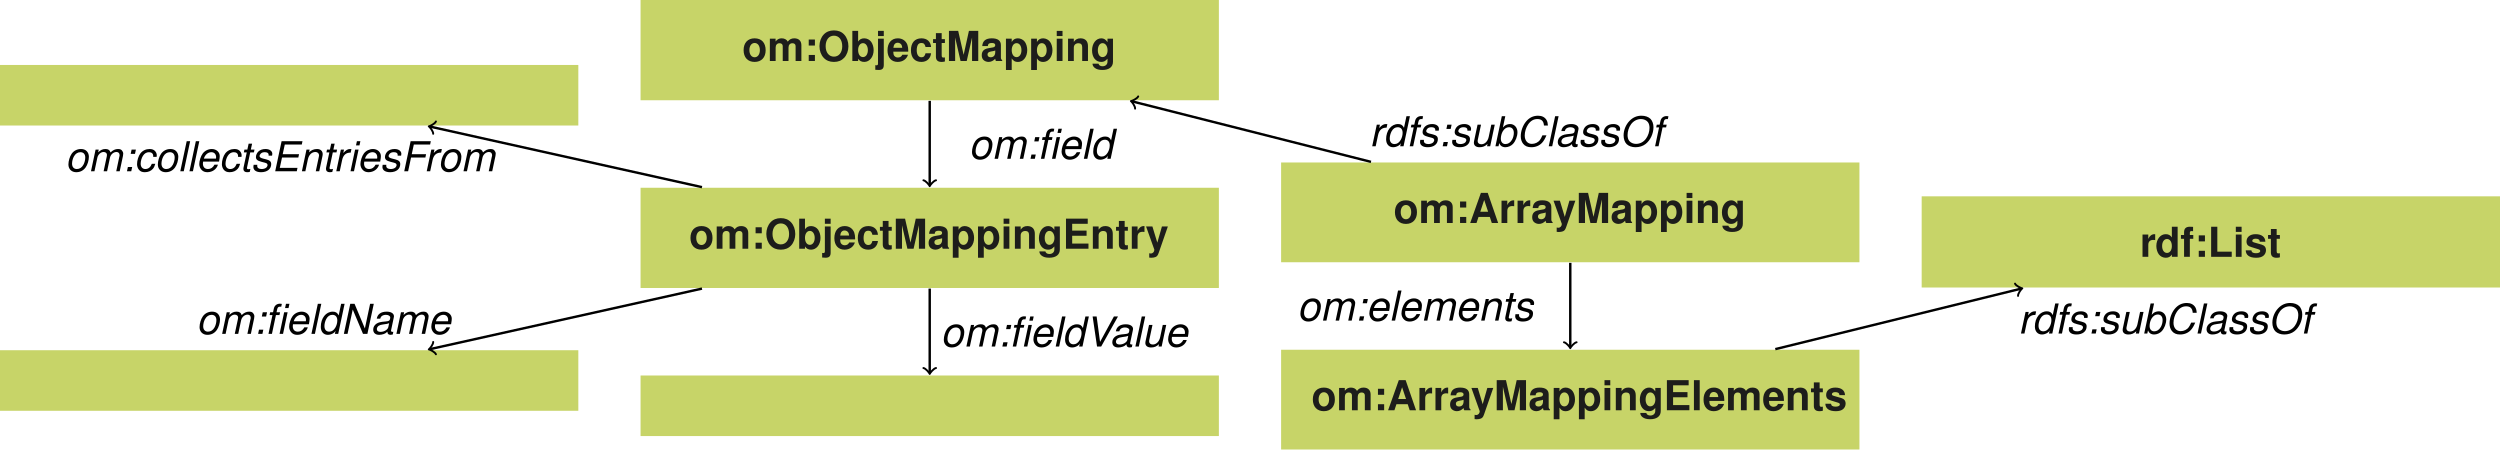
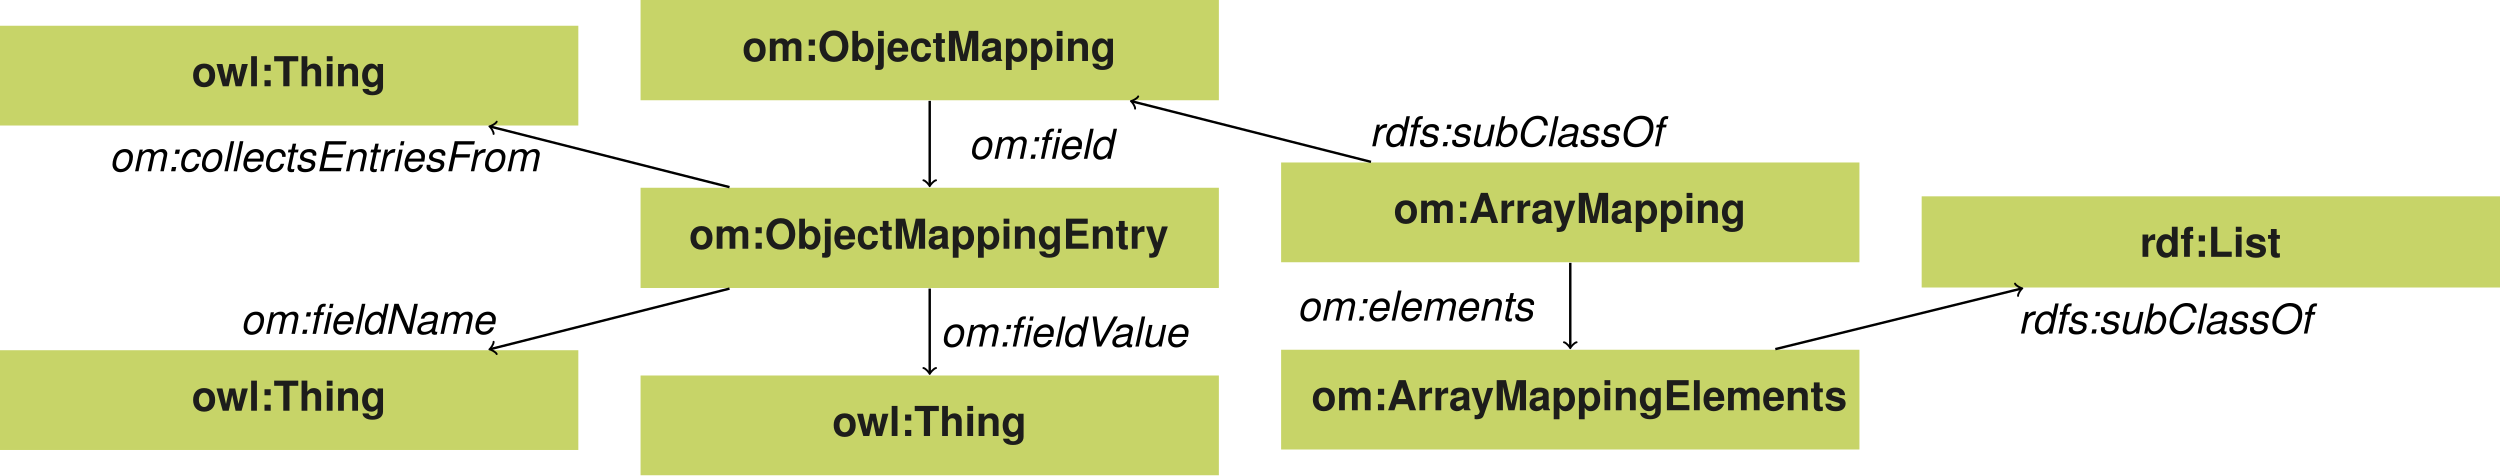
- <svg xmlns="http://www.w3.org/2000/svg" xmlns:xlink="http://www.w3.org/1999/xlink" height="147.902pt" version="1.1" viewBox="-0.367 -15.309 822.582 147.902" width="822.582pt">
+ <svg xmlns="http://www.w3.org/2000/svg" xmlns:xlink="http://www.w3.org/1999/xlink" height="156.375pt" version="1.1" viewBox="-0.367 -15.309 822.582 156.375" width="822.582pt">
  <defs>
-     <path d="M3.571 -1.982H1.534V0H3.571V-1.982ZM3.571 -7.061H1.534V-5.078H3.571V-7.061Z" id="g3-58" />
-     <path d="M6.803 -1.996L7.454 0H9.545L6.124 -9.898H3.87L0.353 0H2.43L3.096 -1.996H6.803ZM6.246 -3.693H3.666L4.956 -7.563L6.246 -3.693Z" id="g3-65" />
-     <path d="M3.109 -4.263H7.848V-5.961H3.109V-8.201H8.228V-9.898H1.073V0H8.473V-1.697H3.109V-4.263Z" id="g3-69" />
-     <path d="M3.123 -9.898H1.086V0H7.862V-1.697H3.123V-9.898Z" id="g3-76" />
-     <path d="M2.933 -7.712L4.712 0H6.748L8.5 -7.712V0H10.537V-9.898H7.468L5.73 -2.023L3.938 -9.898H0.896V0H2.933V-7.712Z" id="g3-77" />
-     <path d="M5.295 -10.061C3.91 -10.061 2.77 -9.6 1.928 -8.69C1.046 -7.739 0.543 -6.354 0.543 -4.874S1.046 -1.996 1.928 -1.059C2.783 -0.136 3.897 0.312 5.309 0.312S7.834 -0.136 8.69 -1.059C9.545 -1.969 10.075 -3.408 10.075 -4.807C10.075 -6.354 9.572 -7.739 8.69 -8.69C7.821 -9.627 6.721 -10.061 5.295 -10.061ZM5.309 -8.323C6.979 -8.323 8.038 -6.965 8.038 -4.82C8.038 -2.797 6.938 -1.426 5.309 -1.426C3.666 -1.426 2.58 -2.797 2.58 -4.874S3.666 -8.323 5.309 -8.323Z" id="g3-79" />
-     <path d="M7.115 -0.231C6.775 -0.543 6.68 -0.747 6.68 -1.127V-5.2C6.68 -6.694 5.662 -7.454 3.68 -7.454S0.665 -6.612 0.543 -4.915H2.376C2.471 -5.676 2.783 -5.92 3.72 -5.92C4.454 -5.92 4.82 -5.676 4.82 -5.187C4.82 -4.942 4.698 -4.725 4.494 -4.616C4.236 -4.481 4.236 -4.481 3.299 -4.331L2.539 -4.196C1.086 -3.951 0.38 -3.204 0.38 -1.887C0.38 -1.263 0.557 -0.747 0.896 -0.38C1.317 0.054 1.955 0.312 2.607 0.312C3.422 0.312 4.168 -0.041 4.834 -0.733C4.834 -0.353 4.874 -0.217 5.051 0H7.115V-0.231ZM4.82 -2.946C4.82 -1.847 4.277 -1.222 3.313 -1.222C2.675 -1.222 2.281 -1.561 2.281 -2.105C2.281 -2.675 2.58 -2.946 3.367 -3.109L4.019 -3.232C4.521 -3.327 4.603 -3.354 4.82 -3.462V-2.946Z" id="g3-97" />
-     <path d="M0.801 -9.898V0H2.702V-0.747C3.164 -0.027 3.802 0.312 4.725 0.312C6.477 0.312 7.807 -1.358 7.807 -3.571C7.807 -4.562 7.509 -5.567 7.02 -6.273C6.517 -6.993 5.621 -7.454 4.725 -7.454C3.815 -7.454 3.164 -7.115 2.702 -6.382V-9.898H0.801ZM4.304 -5.866C5.241 -5.866 5.906 -4.915 5.906 -3.557C5.906 -2.227 5.241 -1.276 4.304 -1.276C3.34 -1.276 2.702 -2.2 2.702 -3.598C2.702 -4.929 3.354 -5.866 4.304 -5.866Z" id="g3-98" />
-     <path d="M7.088 -4.589C6.952 -6.382 5.757 -7.454 3.924 -7.454C1.738 -7.454 0.462 -6.015 0.462 -3.517C0.462 -1.1 1.724 0.312 3.897 0.312C5.676 0.312 6.911 -0.788 7.088 -2.539H5.268C5.024 -1.589 4.644 -1.222 3.91 -1.222C2.946 -1.222 2.363 -2.091 2.363 -3.517C2.363 -4.209 2.498 -4.861 2.729 -5.295C2.946 -5.703 3.367 -5.92 3.91 -5.92C4.684 -5.92 5.051 -5.553 5.268 -4.589H7.088Z" id="g3-99" />
-     <path d="M5.499 0H7.4V-9.898H5.499V-6.382C5.024 -7.115 4.386 -7.454 3.476 -7.454C1.724 -7.454 0.394 -5.771 0.394 -3.557C0.394 -2.566 0.692 -1.561 1.181 -0.855C1.684 -0.149 2.58 0.312 3.476 0.312C4.386 0.312 5.024 -0.027 5.499 -0.747V0ZM3.897 -5.866C4.861 -5.866 5.499 -4.929 5.499 -3.53C5.499 -2.2 4.847 -1.276 3.897 -1.276S2.295 -2.213 2.295 -3.557C2.295 -4.915 2.946 -5.866 3.897 -5.866Z" id="g3-100" />
-     <path d="M7.115 -3.069C7.128 -3.232 7.128 -3.299 7.128 -3.394C7.128 -4.128 7.02 -4.807 6.843 -5.323C6.354 -6.653 5.173 -7.454 3.693 -7.454C1.589 -7.454 0.299 -5.934 0.299 -3.476C0.299 -1.127 1.575 0.312 3.652 0.312C5.295 0.312 6.626 -0.625 7.047 -2.064H5.173C4.942 -1.48 4.413 -1.141 3.72 -1.141C3.177 -1.141 2.743 -1.371 2.471 -1.779C2.295 -2.05 2.227 -2.376 2.2 -3.069H7.115ZM2.227 -4.331C2.349 -5.445 2.824 -6.001 3.666 -6.001C4.141 -6.001 4.576 -5.771 4.847 -5.39C5.024 -5.119 5.105 -4.834 5.146 -4.331H2.227Z" id="g3-101" />
-     <path d="M4.25 -7.183H3.123V-7.902C3.123 -8.283 3.286 -8.473 3.639 -8.473C3.802 -8.473 4.019 -8.459 4.182 -8.432V-9.858C3.829 -9.885 3.354 -9.898 3.096 -9.898C1.833 -9.898 1.222 -9.301 1.222 -8.065V-7.183H0.19V-5.92H1.222V0H3.123V-5.92H4.25V-7.183Z" id="g3-102" />
-     <path d="M5.54 -7.332V-6.205C4.97 -7.074 4.345 -7.454 3.503 -7.454C1.765 -7.454 0.462 -5.757 0.462 -3.49C0.462 -1.208 1.657 0.312 3.462 0.312C4.318 0.312 4.834 0.054 5.54 -0.747V0.244C5.54 1.127 4.874 1.738 3.924 1.738C3.204 1.738 2.729 1.439 2.58 0.883H0.611C0.625 1.453 0.842 1.847 1.331 2.254C1.914 2.729 2.729 2.96 3.856 2.96C6.069 2.96 7.346 1.969 7.346 0.244V-7.332H5.54ZM3.91 -5.866C4.861 -5.866 5.567 -4.874 5.567 -3.517C5.567 -2.186 4.874 -1.276 3.883 -1.276C2.987 -1.276 2.363 -2.186 2.363 -3.517C2.363 -4.902 2.987 -5.866 3.91 -5.866Z" id="g3-103" />
-     <path d="M2.811 -7.332H0.91V0H2.811V-7.332ZM2.811 -9.898H0.91V-8.201H2.811V-9.898Z" id="g3-105" />
-     <path d="M2.851 -7.332H0.95V0.855C0.95 1.276 0.801 1.426 0.394 1.426C0.272 1.426 0.19 1.412 0.054 1.371V2.892C0.434 2.933 0.91 2.96 1.181 2.96C2.363 2.96 2.851 2.471 2.851 1.276V-7.332ZM2.851 -9.898H0.95V-8.201H2.851V-9.898Z" id="g3-106" />
-     <path d="M2.811 -9.898H0.91V0H2.811V-9.898Z" id="g3-108" />
-     <path d="M0.815 -7.332V0H2.716V-4.399C2.716 -5.295 3.204 -5.839 4.019 -5.839C4.657 -5.839 5.051 -5.472 5.051 -4.888V0H6.952V-4.399C6.952 -5.295 7.441 -5.839 8.255 -5.839C8.894 -5.839 9.287 -5.472 9.287 -4.888V0H11.188V-5.187C11.188 -6.612 10.319 -7.454 8.853 -7.454C7.93 -7.454 7.278 -7.128 6.707 -6.368C6.354 -7.061 5.621 -7.454 4.712 -7.454C3.87 -7.454 3.327 -7.169 2.702 -6.422V-7.332H0.815Z" id="g3-109" />
-     <path d="M0.855 -7.332V0H2.756V-4.399C2.756 -5.268 3.367 -5.839 4.291 -5.839C5.105 -5.839 5.513 -5.39 5.513 -4.521V0H7.414V-4.915C7.414 -6.531 6.517 -7.454 4.956 -7.454C3.965 -7.454 3.299 -7.088 2.756 -6.273V-7.332H0.855Z" id="g3-110" />
-     <path d="M4.087 -7.454C1.847 -7.454 0.475 -5.974 0.475 -3.571C0.475 -1.154 1.847 0.312 4.101 0.312C6.327 0.312 7.726 -1.168 7.726 -3.517C7.726 -6.001 6.382 -7.454 4.087 -7.454ZM4.101 -5.92C5.146 -5.92 5.825 -4.983 5.825 -3.544C5.825 -2.172 5.119 -1.222 4.101 -1.222C3.069 -1.222 2.376 -2.172 2.376 -3.571S3.069 -5.92 4.101 -5.92Z" id="g3-111" />
-     <path d="M2.688 -7.332H0.788V2.96H2.688V-0.869C3.15 -0.054 3.802 0.326 4.725 0.326C6.49 0.326 7.794 -1.331 7.794 -3.557C7.794 -4.589 7.495 -5.621 7.006 -6.3C6.517 -6.993 5.608 -7.454 4.725 -7.454C3.802 -7.454 3.15 -7.061 2.688 -6.246V-7.332ZM4.291 -5.866C5.255 -5.866 5.893 -4.929 5.893 -3.53C5.893 -2.2 5.228 -1.263 4.291 -1.263C3.34 -1.263 2.688 -2.186 2.688 -3.557S3.34 -5.866 4.291 -5.866Z" id="g3-112" />
-     <path d="M0.855 -7.332V0H2.756V-3.897C2.756 -5.01 3.313 -5.567 4.426 -5.567C4.63 -5.567 4.766 -5.553 5.024 -5.513V-7.441C4.915 -7.454 4.847 -7.454 4.793 -7.454C3.924 -7.454 3.164 -6.884 2.756 -5.893V-7.332H0.855Z" id="g3-114" />
-     <path d="M6.857 -4.97C6.83 -6.517 5.635 -7.454 3.666 -7.454C1.806 -7.454 0.652 -6.517 0.652 -5.01C0.652 -4.521 0.801 -4.101 1.059 -3.815C1.317 -3.557 1.548 -3.435 2.254 -3.204L4.521 -2.498C4.997 -2.349 5.16 -2.2 5.16 -1.901C5.16 -1.453 4.63 -1.181 3.748 -1.181C3.259 -1.181 2.865 -1.276 2.621 -1.439C2.417 -1.589 2.335 -1.738 2.254 -2.132H0.394C0.448 -0.53 1.629 0.312 3.856 0.312C4.874 0.312 5.648 0.095 6.192 -0.339S7.061 -1.453 7.061 -2.172C7.061 -3.123 6.585 -3.734 5.621 -4.019L3.218 -4.712C2.688 -4.874 2.553 -4.983 2.553 -5.282C2.553 -5.689 2.987 -5.961 3.652 -5.961C4.562 -5.961 5.01 -5.635 5.024 -4.97H6.857Z" id="g3-115" />
-     <path d="M4.087 -7.183H3.028V-9.152H1.127V-7.183H0.19V-5.92H1.127V-1.412C1.127 -0.258 1.738 0.312 2.987 0.312C3.408 0.312 3.748 0.272 4.087 0.163V-1.168C3.897 -1.141 3.788 -1.127 3.652 -1.127C3.15 -1.127 3.028 -1.276 3.028 -1.928V-5.92H4.087V-7.183Z" id="g3-116" />
-     <path d="M5.35 -7.332L3.829 -1.996L2.213 -7.332H0.122L2.851 0.299V0.312V0.353C2.851 1.046 2.335 1.575 1.67 1.575C1.521 1.575 1.412 1.561 1.168 1.494V2.919C1.453 2.96 1.616 2.974 1.847 2.974C2.322 2.974 2.892 2.879 3.218 2.743C3.748 2.525 3.978 2.213 4.291 1.344L7.305 -7.332H5.35Z" id="g3-121" />
    <path d="M4.942 -7.115H3.775L3.978 -8.052C4.128 -8.731 4.372 -8.961 4.956 -8.961C5.037 -8.961 5.119 -8.961 5.323 -8.934L5.526 -9.871C5.282 -9.925 5.132 -9.939 4.915 -9.939C3.87 -9.939 3.109 -9.328 2.892 -8.323L2.634 -7.115H1.684L1.494 -6.205H2.444L1.127 0H2.268L3.585 -6.205H4.752L4.942 -7.115ZM7.427 -7.115H6.287L4.779 0H5.92L7.427 -7.115ZM8.025 -9.898H6.884L6.585 -8.5H7.726L8.025 -9.898Z" id="g1-2" />
    <path d="M3.204 -1.399H1.792L1.494 0H2.906L3.204 -1.399ZM4.426 -7.115H3.014L2.716 -5.716H4.128L4.426 -7.115Z" id="g1-58" />
    <path d="M10.455 -6.83C10.414 -7.631 10.278 -8.147 10.021 -8.608C9.464 -9.559 8.5 -10.061 7.223 -10.061C5.635 -10.061 4.318 -9.423 3.259 -8.147C2.186 -6.857 1.521 -4.983 1.521 -3.286C1.521 -2.335 1.792 -1.48 2.295 -0.842C2.919 -0.054 3.775 0.312 4.983 0.312C6.422 0.312 7.672 -0.217 8.554 -1.181C9.084 -1.765 9.518 -2.512 9.98 -3.612H8.649C8.31 -2.838 8.092 -2.43 7.848 -2.105C7.278 -1.29 6.246 -0.788 5.173 -0.788C3.761 -0.788 2.824 -1.887 2.824 -3.53C2.824 -4.766 3.232 -6.124 3.924 -7.156C4.752 -8.378 5.743 -8.961 6.993 -8.961C8.364 -8.961 9.043 -8.296 9.152 -6.83H10.455Z" id="g1-67" />
    <path d="M3.462 -4.508H8.826L9.07 -5.621H3.693L4.372 -8.785H9.966L10.197 -9.898H3.327L1.222 0H8.323L8.554 -1.113H2.729L3.462 -4.508Z" id="g1-69" />
    <path d="M3.462 -4.508H8.174L8.405 -5.621H3.693L4.372 -8.785H9.735L9.966 -9.898H3.327L1.222 0H2.498L3.462 -4.508Z" id="g1-70" />
    <path d="M10.876 -9.898H9.667L7.943 -1.779L4.549 -9.898H3.136L1.032 0H2.24L3.951 -8.025L7.332 0H8.771L10.876 -9.898Z" id="g1-78" />
    <path d="M7.291 -10.061C5.757 -10.061 4.44 -9.491 3.34 -8.337C2.132 -7.088 1.412 -5.295 1.412 -3.571C1.412 -2.403 1.779 -1.358 2.403 -0.733C3.055 -0.081 4.155 0.312 5.309 0.312C6.585 0.312 7.739 -0.054 8.622 -0.733C10.211 -1.955 11.242 -4.155 11.242 -6.3C11.242 -7.373 10.862 -8.405 10.265 -9.016C9.6 -9.681 8.527 -10.061 7.291 -10.061ZM7.128 -8.961C8.052 -8.961 8.921 -8.581 9.382 -7.984C9.749 -7.509 9.939 -6.857 9.939 -6.056C9.939 -4.82 9.505 -3.49 8.785 -2.512C7.997 -1.412 6.803 -0.788 5.485 -0.788C4.603 -0.788 3.748 -1.168 3.272 -1.765C2.906 -2.227 2.716 -2.892 2.716 -3.68C2.716 -4.929 3.136 -6.246 3.856 -7.237C4.644 -8.323 5.852 -8.961 7.128 -8.961Z" id="g1-79" />
    <path d="M5.323 0L10.862 -9.898H9.518L4.956 -1.521L3.829 -9.898H2.512L3.965 0H5.323Z" id="g1-86" />
    <path d="M7.495 -0.692C7.373 -0.665 7.319 -0.665 7.264 -0.665C6.911 -0.665 6.748 -0.788 6.748 -1.059C6.748 -1.113 6.748 -1.154 6.762 -1.195L7.631 -5.282C7.712 -5.648 7.712 -5.648 7.712 -5.784C7.712 -6.707 6.775 -7.319 5.35 -7.319C3.462 -7.319 2.308 -6.517 2.05 -5.01H3.191C3.313 -5.39 3.408 -5.581 3.598 -5.771C3.897 -6.069 4.467 -6.273 5.051 -6.273C5.866 -6.273 6.49 -5.906 6.49 -5.404C6.49 -5.35 6.477 -5.255 6.463 -5.146L6.422 -4.902C6.3 -4.345 6.042 -4.196 5.051 -4.101C3.232 -3.938 2.661 -3.802 1.996 -3.381C1.29 -2.933 0.883 -2.213 0.883 -1.426C0.883 -0.339 1.616 0.312 2.838 0.312C3.313 0.312 3.883 0.217 4.372 0.041C4.807 -0.109 5.01 -0.244 5.567 -0.733V-0.638V-0.584C5.567 -0.027 5.947 0.312 6.599 0.312C6.748 0.312 6.789 0.312 7.128 0.231C7.156 0.217 7.237 0.204 7.319 0.19L7.495 -0.692ZM5.852 -2.227C5.676 -1.385 4.481 -0.665 3.286 -0.665C2.512 -0.665 2.077 -0.991 2.077 -1.561C2.077 -2.01 2.335 -2.458 2.743 -2.702C3.069 -2.906 3.476 -3.014 4.141 -3.109C5.418 -3.286 5.526 -3.299 6.124 -3.503L5.852 -2.227Z" id="g1-97" />
    <path d="M2.838 -9.898L0.733 0H1.752L1.982 -1.059C2.159 -0.638 2.281 -0.448 2.485 -0.244C2.838 0.109 3.394 0.312 3.992 0.312C4.902 0.312 5.866 -0.109 6.477 -0.747C7.386 -1.711 7.984 -3.259 7.984 -4.657C7.984 -6.178 6.952 -7.319 5.581 -7.319C5.037 -7.319 4.426 -7.156 4.019 -6.911C3.788 -6.762 3.612 -6.612 3.191 -6.164L3.978 -9.898H2.838ZM5.2 -6.273C6.192 -6.273 6.789 -5.567 6.789 -4.399C6.789 -3.625 6.558 -2.756 6.164 -2.105C5.608 -1.181 4.902 -0.733 4.019 -0.733C3.096 -0.733 2.512 -1.412 2.512 -2.485C2.512 -3.327 2.756 -4.25 3.136 -4.902C3.666 -5.798 4.386 -6.273 5.2 -6.273Z" id="g1-98" />
    <path d="M7.481 -4.725L7.495 -4.929C7.509 -5.132 7.522 -5.282 7.522 -5.323C7.522 -5.771 7.278 -6.314 6.925 -6.68C6.504 -7.115 5.947 -7.319 5.173 -7.319C3.951 -7.319 2.851 -6.803 2.132 -5.866C1.494 -5.037 1.032 -3.557 1.032 -2.308C1.032 -1.67 1.249 -1.005 1.629 -0.53C2.091 0.054 2.702 0.312 3.571 0.312C4.684 0.312 5.621 -0.081 6.246 -0.815C6.599 -1.222 6.816 -1.684 7.033 -2.444H5.893C5.485 -1.331 4.739 -0.733 3.761 -0.733C2.824 -0.733 2.227 -1.399 2.227 -2.458C2.227 -3.327 2.512 -4.359 2.96 -5.065C3.462 -5.866 4.141 -6.273 4.97 -6.273C5.825 -6.273 6.354 -5.798 6.354 -5.024C6.354 -4.942 6.354 -4.847 6.341 -4.725H7.481Z" id="g1-99" />
    <path d="M8.826 -9.898H7.685L6.87 -6.083C6.436 -6.965 5.893 -7.319 4.929 -7.319C2.675 -7.319 0.991 -5.173 0.991 -2.308C0.991 -0.72 1.901 0.312 3.313 0.312C3.897 0.312 4.521 0.122 5.065 -0.204C5.472 -0.448 5.648 -0.652 5.839 -1.032L5.621 0H6.721L8.826 -9.898ZM4.82 -6.273C5.825 -6.273 6.422 -5.594 6.422 -4.44C6.422 -3.639 6.205 -2.811 5.798 -2.105C5.268 -1.195 4.603 -0.733 3.775 -0.733C2.77 -0.733 2.186 -1.412 2.186 -2.58C2.186 -3.34 2.417 -4.209 2.783 -4.902C3.299 -5.839 3.951 -6.273 4.82 -6.273Z" id="g1-100" />
    <path d="M7.644 -3.177L7.685 -3.408C7.807 -4.06 7.875 -4.63 7.875 -4.997C7.875 -6.3 6.748 -7.319 5.282 -7.319C4.101 -7.319 2.96 -6.762 2.281 -5.852C1.643 -4.997 1.141 -3.449 1.141 -2.349C1.141 -1.616 1.453 -0.869 1.982 -0.367C2.458 0.095 3.055 0.312 3.829 0.312C5.458 0.312 6.857 -0.692 7.278 -2.159H6.137C5.648 -1.222 4.929 -0.733 4.019 -0.733C2.946 -0.733 2.335 -1.399 2.335 -2.553C2.335 -2.838 2.349 -2.974 2.403 -3.177H7.644ZM2.648 -4.155C3.001 -5.404 4.005 -6.273 5.105 -6.273C6.069 -6.273 6.68 -5.621 6.68 -4.603C6.68 -4.467 6.667 -4.372 6.64 -4.155H2.648Z" id="g1-101" />
    <path d="M5.024 -7.115H3.856L4.06 -8.052C4.209 -8.731 4.454 -8.961 5.037 -8.961C5.132 -8.961 5.214 -8.961 5.404 -8.934L5.608 -9.871C5.363 -9.925 5.214 -9.939 4.997 -9.939C3.951 -9.939 3.191 -9.328 2.974 -8.323L2.716 -7.115H1.765L1.575 -6.205H2.525L1.208 0H2.349L3.666 -6.205H4.834L5.024 -7.115Z" id="g1-102" />
    <path d="M3.544 -7.115H2.403L0.896 0H2.037L3.544 -7.115ZM4.141 -9.898H3.001L2.702 -8.5H3.843L4.141 -9.898Z" id="g1-105" />
    <path d="M4.168 -9.898H3.028L0.923 0H2.064L4.168 -9.898Z" id="g1-108" />
    <path d="M2.471 -7.115L0.964 0H2.105L3.055 -4.467C3.272 -5.499 4.196 -6.341 5.105 -6.341C5.771 -6.341 6.219 -5.961 6.219 -5.404C6.219 -5.255 6.205 -5.078 6.164 -4.902L5.119 0H6.259L7.21 -4.467C7.427 -5.526 8.364 -6.341 9.342 -6.341C9.98 -6.341 10.373 -5.947 10.373 -5.295C10.373 -5.092 10.373 -5.092 10.251 -4.63L9.274 0H10.414L11.487 -5.065C11.528 -5.214 11.568 -5.662 11.568 -5.811C11.568 -6.164 11.405 -6.545 11.134 -6.857C10.835 -7.183 10.469 -7.319 9.844 -7.319C8.961 -7.319 8.187 -6.965 7.386 -6.192C7.169 -6.952 6.64 -7.319 5.743 -7.319C4.82 -7.319 4.196 -7.047 3.327 -6.232L3.503 -7.115H2.471Z" id="g1-109" />
    <path d="M2.458 -7.115L0.95 0H2.091L2.919 -3.924C3.245 -5.418 4.196 -6.341 5.418 -6.341C6.096 -6.341 6.599 -5.866 6.599 -5.241C6.599 -5.16 6.572 -4.956 6.517 -4.739L5.513 0H6.653L7.739 -5.105C7.78 -5.282 7.794 -5.445 7.794 -5.621C7.794 -6.653 7.074 -7.319 5.947 -7.319C4.915 -7.319 4.019 -6.952 3.313 -6.232L3.49 -7.115H2.458Z" id="g1-110" />
    <path d="M5.214 -7.319C3.951 -7.319 2.838 -6.748 2.145 -5.743C1.534 -4.874 1.086 -3.381 1.086 -2.227C1.086 -0.72 2.132 0.312 3.652 0.312C4.956 0.312 5.988 -0.217 6.748 -1.263C7.373 -2.118 7.821 -3.598 7.821 -4.779C7.821 -5.499 7.549 -6.192 7.074 -6.653C6.612 -7.101 6.001 -7.319 5.214 -7.319ZM5.037 -6.273C6.042 -6.273 6.626 -5.621 6.626 -4.521C6.626 -3.72 6.395 -2.838 6.029 -2.159C5.513 -1.222 4.779 -0.733 3.843 -0.733C2.879 -0.733 2.281 -1.412 2.281 -2.498C2.281 -3.272 2.512 -4.168 2.879 -4.847C3.381 -5.771 4.141 -6.273 5.037 -6.273Z" id="g1-111" />
    <path d="M2.444 -7.115L0.937 0H2.077L2.865 -3.693C3.218 -5.35 4.182 -6.178 5.676 -6.124L5.92 -7.278C5.743 -7.305 5.635 -7.319 5.485 -7.319C4.698 -7.319 4.087 -6.965 3.245 -6.001L3.476 -7.115H2.444Z" id="g1-114" />
    <path d="M6.979 -5.132C7.047 -5.418 7.061 -5.54 7.061 -5.716C7.061 -6.667 6.151 -7.319 4.834 -7.319C3.87 -7.319 3.041 -7.033 2.485 -6.504C1.996 -6.029 1.67 -5.323 1.67 -4.684C1.67 -3.856 2.145 -3.462 3.544 -3.096L4.549 -2.838C4.997 -2.716 5.2 -2.634 5.323 -2.485C5.418 -2.363 5.499 -2.159 5.499 -2.037C5.499 -1.792 5.282 -1.371 5.065 -1.195C4.725 -0.91 4.141 -0.733 3.557 -0.733C2.621 -0.733 2.091 -1.1 2.091 -1.779C2.091 -1.86 2.105 -1.982 2.118 -2.118H0.91C0.842 -1.806 0.828 -1.643 0.828 -1.426C0.828 -0.339 1.779 0.312 3.354 0.312C5.377 0.312 6.694 -0.733 6.694 -2.349C6.694 -3.177 6.246 -3.612 5.051 -3.91L4.019 -4.168C3.259 -4.359 2.865 -4.63 2.865 -4.983C2.865 -5.255 3.028 -5.594 3.272 -5.825C3.598 -6.137 4.005 -6.273 4.603 -6.273C5.404 -6.273 5.852 -5.961 5.852 -5.431C5.852 -5.336 5.852 -5.241 5.839 -5.132H6.979Z" id="g1-115" />
    <path d="M4.97 -7.115H3.761L4.182 -9.07H3.041L2.621 -7.115H1.657L1.466 -6.205H2.43L1.358 -1.181C1.331 -1.046 1.317 -0.896 1.317 -0.76C1.317 -0.095 1.779 0.312 2.525 0.312C2.797 0.312 3.218 0.272 3.408 0.217L3.625 -0.774C3.204 -0.679 3.136 -0.665 2.974 -0.665C2.675 -0.665 2.485 -0.815 2.485 -1.032C2.485 -1.073 2.498 -1.141 2.512 -1.222L3.571 -6.205H4.779L4.97 -7.115Z" id="g1-116" />
    <path d="M6.558 0L8.065 -7.115H6.925L6.069 -3.082C5.757 -1.616 4.793 -0.665 3.639 -0.665C2.906 -0.665 2.43 -1.073 2.43 -1.711C2.43 -1.819 2.444 -1.942 2.471 -2.077L3.544 -7.115H2.403L1.236 -1.629C1.208 -1.494 1.195 -1.344 1.195 -1.168C1.195 -0.244 1.901 0.312 3.069 0.312C4.128 0.312 4.902 -0.014 5.689 -0.774L5.526 0H6.558Z" id="g1-117" />
+     <path d="M3.571 -1.982H1.534V0H3.571V-1.982ZM3.571 -7.061H1.534V-5.078H3.571V-7.061Z" id="g3-58" />
+     <path d="M6.803 -1.996L7.454 0H9.545L6.124 -9.898H3.87L0.353 0H2.43L3.096 -1.996H6.803ZM6.246 -3.693H3.666L4.956 -7.563L6.246 -3.693Z" id="g3-65" />
+     <path d="M3.109 -4.263H7.848V-5.961H3.109V-8.201H8.228V-9.898H1.073V0H8.473V-1.697H3.109V-4.263Z" id="g3-69" />
+     <path d="M3.123 -9.898H1.086V0H7.862V-1.697H3.123V-9.898Z" id="g3-76" />
+     <path d="M2.933 -7.712L4.712 0H6.748L8.5 -7.712V0H10.537V-9.898H7.468L5.73 -2.023L3.938 -9.898H0.896V0H2.933V-7.712Z" id="g3-77" />
+     <path d="M5.295 -10.061C3.91 -10.061 2.77 -9.6 1.928 -8.69C1.046 -7.739 0.543 -6.354 0.543 -4.874S1.046 -1.996 1.928 -1.059C2.783 -0.136 3.897 0.312 5.309 0.312S7.834 -0.136 8.69 -1.059C9.545 -1.969 10.075 -3.408 10.075 -4.807C10.075 -6.354 9.572 -7.739 8.69 -8.69C7.821 -9.627 6.721 -10.061 5.295 -10.061ZM5.309 -8.323C6.979 -8.323 8.038 -6.965 8.038 -4.82C8.038 -2.797 6.938 -1.426 5.309 -1.426C3.666 -1.426 2.58 -2.797 2.58 -4.874S3.666 -8.323 5.309 -8.323Z" id="g3-79" />
+     <path d="M5.228 -8.201H8.12V-9.898H0.19V-8.201H3.191V0H5.228V-8.201Z" id="g3-84" />
+     <path d="M7.115 -0.231C6.775 -0.543 6.68 -0.747 6.68 -1.127V-5.2C6.68 -6.694 5.662 -7.454 3.68 -7.454S0.665 -6.612 0.543 -4.915H2.376C2.471 -5.676 2.783 -5.92 3.72 -5.92C4.454 -5.92 4.82 -5.676 4.82 -5.187C4.82 -4.942 4.698 -4.725 4.494 -4.616C4.236 -4.481 4.236 -4.481 3.299 -4.331L2.539 -4.196C1.086 -3.951 0.38 -3.204 0.38 -1.887C0.38 -1.263 0.557 -0.747 0.896 -0.38C1.317 0.054 1.955 0.312 2.607 0.312C3.422 0.312 4.168 -0.041 4.834 -0.733C4.834 -0.353 4.874 -0.217 5.051 0H7.115V-0.231ZM4.82 -2.946C4.82 -1.847 4.277 -1.222 3.313 -1.222C2.675 -1.222 2.281 -1.561 2.281 -2.105C2.281 -2.675 2.58 -2.946 3.367 -3.109L4.019 -3.232C4.521 -3.327 4.603 -3.354 4.82 -3.462V-2.946Z" id="g3-97" />
+     <path d="M0.801 -9.898V0H2.702V-0.747C3.164 -0.027 3.802 0.312 4.725 0.312C6.477 0.312 7.807 -1.358 7.807 -3.571C7.807 -4.562 7.509 -5.567 7.02 -6.273C6.517 -6.993 5.621 -7.454 4.725 -7.454C3.815 -7.454 3.164 -7.115 2.702 -6.382V-9.898H0.801ZM4.304 -5.866C5.241 -5.866 5.906 -4.915 5.906 -3.557C5.906 -2.227 5.241 -1.276 4.304 -1.276C3.34 -1.276 2.702 -2.2 2.702 -3.598C2.702 -4.929 3.354 -5.866 4.304 -5.866Z" id="g3-98" />
+     <path d="M7.088 -4.589C6.952 -6.382 5.757 -7.454 3.924 -7.454C1.738 -7.454 0.462 -6.015 0.462 -3.517C0.462 -1.1 1.724 0.312 3.897 0.312C5.676 0.312 6.911 -0.788 7.088 -2.539H5.268C5.024 -1.589 4.644 -1.222 3.91 -1.222C2.946 -1.222 2.363 -2.091 2.363 -3.517C2.363 -4.209 2.498 -4.861 2.729 -5.295C2.946 -5.703 3.367 -5.92 3.91 -5.92C4.684 -5.92 5.051 -5.553 5.268 -4.589H7.088Z" id="g3-99" />
+     <path d="M5.499 0H7.4V-9.898H5.499V-6.382C5.024 -7.115 4.386 -7.454 3.476 -7.454C1.724 -7.454 0.394 -5.771 0.394 -3.557C0.394 -2.566 0.692 -1.561 1.181 -0.855C1.684 -0.149 2.58 0.312 3.476 0.312C4.386 0.312 5.024 -0.027 5.499 -0.747V0ZM3.897 -5.866C4.861 -5.866 5.499 -4.929 5.499 -3.53C5.499 -2.2 4.847 -1.276 3.897 -1.276S2.295 -2.213 2.295 -3.557C2.295 -4.915 2.946 -5.866 3.897 -5.866Z" id="g3-100" />
+     <path d="M7.115 -3.069C7.128 -3.232 7.128 -3.299 7.128 -3.394C7.128 -4.128 7.02 -4.807 6.843 -5.323C6.354 -6.653 5.173 -7.454 3.693 -7.454C1.589 -7.454 0.299 -5.934 0.299 -3.476C0.299 -1.127 1.575 0.312 3.652 0.312C5.295 0.312 6.626 -0.625 7.047 -2.064H5.173C4.942 -1.48 4.413 -1.141 3.72 -1.141C3.177 -1.141 2.743 -1.371 2.471 -1.779C2.295 -2.05 2.227 -2.376 2.2 -3.069H7.115ZM2.227 -4.331C2.349 -5.445 2.824 -6.001 3.666 -6.001C4.141 -6.001 4.576 -5.771 4.847 -5.39C5.024 -5.119 5.105 -4.834 5.146 -4.331H2.227Z" id="g3-101" />
+     <path d="M4.25 -7.183H3.123V-7.902C3.123 -8.283 3.286 -8.473 3.639 -8.473C3.802 -8.473 4.019 -8.459 4.182 -8.432V-9.858C3.829 -9.885 3.354 -9.898 3.096 -9.898C1.833 -9.898 1.222 -9.301 1.222 -8.065V-7.183H0.19V-5.92H1.222V0H3.123V-5.92H4.25V-7.183Z" id="g3-102" />
+     <path d="M5.54 -7.332V-6.205C4.97 -7.074 4.345 -7.454 3.503 -7.454C1.765 -7.454 0.462 -5.757 0.462 -3.49C0.462 -1.208 1.657 0.312 3.462 0.312C4.318 0.312 4.834 0.054 5.54 -0.747V0.244C5.54 1.127 4.874 1.738 3.924 1.738C3.204 1.738 2.729 1.439 2.58 0.883H0.611C0.625 1.453 0.842 1.847 1.331 2.254C1.914 2.729 2.729 2.96 3.856 2.96C6.069 2.96 7.346 1.969 7.346 0.244V-7.332H5.54ZM3.91 -5.866C4.861 -5.866 5.567 -4.874 5.567 -3.517C5.567 -2.186 4.874 -1.276 3.883 -1.276C2.987 -1.276 2.363 -2.186 2.363 -3.517C2.363 -4.902 2.987 -5.866 3.91 -5.866Z" id="g3-103" />
+     <path d="M0.91 -9.898V0H2.811V-4.399C2.811 -5.241 3.422 -5.839 4.277 -5.839C4.684 -5.839 5.01 -5.689 5.228 -5.39C5.39 -5.146 5.445 -4.956 5.445 -4.481V0H7.346V-4.915C7.346 -5.825 7.101 -6.477 6.599 -6.898C6.178 -7.251 5.567 -7.454 4.956 -7.454C4.019 -7.454 3.34 -7.074 2.811 -6.273V-9.898H0.91Z" id="g3-104" />
+     <path d="M2.811 -7.332H0.91V0H2.811V-7.332ZM2.811 -9.898H0.91V-8.201H2.811V-9.898Z" id="g3-105" />
+     <path d="M2.851 -7.332H0.95V0.855C0.95 1.276 0.801 1.426 0.394 1.426C0.272 1.426 0.19 1.412 0.054 1.371V2.892C0.434 2.933 0.91 2.96 1.181 2.96C2.363 2.96 2.851 2.471 2.851 1.276V-7.332ZM2.851 -9.898H0.95V-8.201H2.851V-9.898Z" id="g3-106" />
+     <path d="M2.811 -9.898H0.91V0H2.811V-9.898Z" id="g3-108" />
+     <path d="M0.815 -7.332V0H2.716V-4.399C2.716 -5.295 3.204 -5.839 4.019 -5.839C4.657 -5.839 5.051 -5.472 5.051 -4.888V0H6.952V-4.399C6.952 -5.295 7.441 -5.839 8.255 -5.839C8.894 -5.839 9.287 -5.472 9.287 -4.888V0H11.188V-5.187C11.188 -6.612 10.319 -7.454 8.853 -7.454C7.93 -7.454 7.278 -7.128 6.707 -6.368C6.354 -7.061 5.621 -7.454 4.712 -7.454C3.87 -7.454 3.327 -7.169 2.702 -6.422V-7.332H0.815Z" id="g3-109" />
+     <path d="M0.855 -7.332V0H2.756V-4.399C2.756 -5.268 3.367 -5.839 4.291 -5.839C5.105 -5.839 5.513 -5.39 5.513 -4.521V0H7.414V-4.915C7.414 -6.531 6.517 -7.454 4.956 -7.454C3.965 -7.454 3.299 -7.088 2.756 -6.273V-7.332H0.855Z" id="g3-110" />
+     <path d="M4.087 -7.454C1.847 -7.454 0.475 -5.974 0.475 -3.571C0.475 -1.154 1.847 0.312 4.101 0.312C6.327 0.312 7.726 -1.168 7.726 -3.517C7.726 -6.001 6.382 -7.454 4.087 -7.454ZM4.101 -5.92C5.146 -5.92 5.825 -4.983 5.825 -3.544C5.825 -2.172 5.119 -1.222 4.101 -1.222C3.069 -1.222 2.376 -2.172 2.376 -3.571S3.069 -5.92 4.101 -5.92Z" id="g3-111" />
+     <path d="M2.688 -7.332H0.788V2.96H2.688V-0.869C3.15 -0.054 3.802 0.326 4.725 0.326C6.49 0.326 7.794 -1.331 7.794 -3.557C7.794 -4.589 7.495 -5.621 7.006 -6.3C6.517 -6.993 5.608 -7.454 4.725 -7.454C3.802 -7.454 3.15 -7.061 2.688 -6.246V-7.332ZM4.291 -5.866C5.255 -5.866 5.893 -4.929 5.893 -3.53C5.893 -2.2 5.228 -1.263 4.291 -1.263C3.34 -1.263 2.688 -2.186 2.688 -3.557S3.34 -5.866 4.291 -5.866Z" id="g3-112" />
+     <path d="M0.855 -7.332V0H2.756V-3.897C2.756 -5.01 3.313 -5.567 4.426 -5.567C4.63 -5.567 4.766 -5.553 5.024 -5.513V-7.441C4.915 -7.454 4.847 -7.454 4.793 -7.454C3.924 -7.454 3.164 -6.884 2.756 -5.893V-7.332H0.855Z" id="g3-114" />
+     <path d="M6.857 -4.97C6.83 -6.517 5.635 -7.454 3.666 -7.454C1.806 -7.454 0.652 -6.517 0.652 -5.01C0.652 -4.521 0.801 -4.101 1.059 -3.815C1.317 -3.557 1.548 -3.435 2.254 -3.204L4.521 -2.498C4.997 -2.349 5.16 -2.2 5.16 -1.901C5.16 -1.453 4.63 -1.181 3.748 -1.181C3.259 -1.181 2.865 -1.276 2.621 -1.439C2.417 -1.589 2.335 -1.738 2.254 -2.132H0.394C0.448 -0.53 1.629 0.312 3.856 0.312C4.874 0.312 5.648 0.095 6.192 -0.339S7.061 -1.453 7.061 -2.172C7.061 -3.123 6.585 -3.734 5.621 -4.019L3.218 -4.712C2.688 -4.874 2.553 -4.983 2.553 -5.282C2.553 -5.689 2.987 -5.961 3.652 -5.961C4.562 -5.961 5.01 -5.635 5.024 -4.97H6.857Z" id="g3-115" />
+     <path d="M4.087 -7.183H3.028V-9.152H1.127V-7.183H0.19V-5.92H1.127V-1.412C1.127 -0.258 1.738 0.312 2.987 0.312C3.408 0.312 3.748 0.272 4.087 0.163V-1.168C3.897 -1.141 3.788 -1.127 3.652 -1.127C3.15 -1.127 3.028 -1.276 3.028 -1.928V-5.92H4.087V-7.183Z" id="g3-116" />
+     <path d="M8.323 0L10.401 -7.332H8.432L7.319 -2.2L6.219 -7.332H4.318L3.204 -2.2L2.037 -7.332H0.068L2.132 0H4.087L5.255 -5.173L6.354 0H8.323Z" id="g3-119" />
+     <path d="M5.35 -7.332L3.829 -1.996L2.213 -7.332H0.122L2.851 0.299V0.312V0.353C2.851 1.046 2.335 1.575 1.67 1.575C1.521 1.575 1.412 1.561 1.168 1.494V2.919C1.453 2.96 1.616 2.974 1.847 2.974C2.322 2.974 2.892 2.879 3.218 2.743C3.748 2.525 3.978 2.213 4.291 1.344L7.305 -7.332H5.35Z" id="g3-121" />
  </defs>
  <g id="page1">
    <path d="M210.399 17.676H400.684V-15.309H210.399Z" fill="#c7d468" />
    <g fill="#1d1d1b" transform="matrix(1 0 0 1 -85.181 3.57083)">
      <use x="329.011" xlink:href="#g3-111" y="1.184" />
      <use x="337.307" xlink:href="#g3-109" y="1.184" />
      <use x="349.378" xlink:href="#g3-58" y="1.184" />
      <use x="353.899" xlink:href="#g3-79" y="1.184" />
      <use x="364.463" xlink:href="#g3-98" y="1.184" />
      <use x="372.759" xlink:href="#g3-106" y="1.184" />
      <use x="376.533" xlink:href="#g3-101" y="1.184" />
      <use x="384.082" xlink:href="#g3-99" y="1.184" />
      <use x="391.632" xlink:href="#g3-116" y="1.184" />
      <use x="396.153" xlink:href="#g3-77" y="1.184" />
      <use x="407.463" xlink:href="#g3-97" y="1.184" />
      <use x="415.013" xlink:href="#g3-112" y="1.184" />
      <use x="423.309" xlink:href="#g3-112" y="1.184" />
      <use x="431.605" xlink:href="#g3-105" y="1.184" />
      <use x="435.379" xlink:href="#g3-110" y="1.184" />
      <use x="443.675" xlink:href="#g3-103" y="1.184" />
    </g>
    <path d="M421.16 70.977H611.449V38.152H421.16Z" fill="#c7d468" />
    <g fill="#1d1d1b" transform="matrix(1 0 0 1 125.583 56.872)">
      <use x="332.554" xlink:href="#g3-111" y="1.184" />
      <use x="340.85" xlink:href="#g3-109" y="1.184" />
      <use x="352.921" xlink:href="#g3-58" y="1.184" />
      <use x="357.442" xlink:href="#g3-65" y="1.184" />
      <use x="367.246" xlink:href="#g3-114" y="1.184" />
      <use x="372.527" xlink:href="#g3-114" y="1.184" />
      <use x="377.809" xlink:href="#g3-97" y="1.184" />
      <use x="385.086" xlink:href="#g3-121" y="1.184" />
      <use x="392.635" xlink:href="#g3-77" y="1.184" />
      <use x="403.945" xlink:href="#g3-97" y="1.184" />
      <use x="411.495" xlink:href="#g3-112" y="1.184" />
      <use x="419.791" xlink:href="#g3-112" y="1.184" />
      <use x="428.087" xlink:href="#g3-105" y="1.184" />
      <use x="431.861" xlink:href="#g3-110" y="1.184" />
      <use x="440.157" xlink:href="#g3-103" y="1.184" />
    </g>
    <path d="M210.399 79.449H400.684V46.469H210.399Z" fill="#c7d468" />
    <g fill="#1d1d1b" transform="matrix(1 0 0 1 -85.181 65.3451)">
      <use x="311.525" xlink:href="#g3-111" y="1.184" />
      <use x="319.821" xlink:href="#g3-109" y="1.184" />
      <use x="331.892" xlink:href="#g3-58" y="1.184" />
      <use x="336.413" xlink:href="#g3-79" y="1.184" />
      <use x="346.977" xlink:href="#g3-98" y="1.184" />
      <use x="355.273" xlink:href="#g3-106" y="1.184" />
      <use x="359.048" xlink:href="#g3-101" y="1.184" />
      <use x="366.597" xlink:href="#g3-99" y="1.184" />
      <use x="374.146" xlink:href="#g3-116" y="1.184" />
      <use x="378.667" xlink:href="#g3-77" y="1.184" />
      <use x="389.978" xlink:href="#g3-97" y="1.184" />
      <use x="397.527" xlink:href="#g3-112" y="1.184" />
      <use x="405.823" xlink:href="#g3-112" y="1.184" />
      <use x="414.119" xlink:href="#g3-105" y="1.184" />
      <use x="417.894" xlink:href="#g3-110" y="1.184" />
      <use x="426.19" xlink:href="#g3-103" y="1.184" />
      <use x="434.486" xlink:href="#g3-69" y="1.184" />
      <use x="443.542" xlink:href="#g3-110" y="1.184" />
      <use x="451.838" xlink:href="#g3-116" y="1.184" />
      <use x="456.36" xlink:href="#g3-114" y="1.184" />
      <use x="461.778" xlink:href="#g3-121" y="1.184" />
    </g>
    <path d="M421.16 132.594H611.449V99.769H421.16Z" fill="#c7d468" />
    <g fill="#1d1d1b" transform="matrix(1 0 0 1 125.583 118.489)">
      <use x="305.541" xlink:href="#g3-111" y="1.184" />
      <use x="313.837" xlink:href="#g3-109" y="1.184" />
      <use x="325.908" xlink:href="#g3-58" y="1.184" />
      <use x="330.43" xlink:href="#g3-65" y="1.184" />
      <use x="340.233" xlink:href="#g3-114" y="1.184" />
      <use x="345.514" xlink:href="#g3-114" y="1.184" />
      <use x="350.796" xlink:href="#g3-97" y="1.184" />
      <use x="358.073" xlink:href="#g3-121" y="1.184" />
      <use x="365.622" xlink:href="#g3-77" y="1.184" />
      <use x="376.932" xlink:href="#g3-97" y="1.184" />
      <use x="384.482" xlink:href="#g3-112" y="1.184" />
      <use x="392.778" xlink:href="#g3-112" y="1.184" />
      <use x="401.074" xlink:href="#g3-105" y="1.184" />
      <use x="404.848" xlink:href="#g3-110" y="1.184" />
      <use x="413.145" xlink:href="#g3-103" y="1.184" />
      <use x="421.441" xlink:href="#g3-69" y="1.184" />
      <use x="430.497" xlink:href="#g3-108" y="1.184" />
      <use x="434.272" xlink:href="#g3-101" y="1.184" />
      <use x="441.821" xlink:href="#g3-109" y="1.184" />
      <use x="453.891" xlink:href="#g3-101" y="1.184" />
      <use x="461.441" xlink:href="#g3-110" y="1.184" />
      <use x="469.737" xlink:href="#g3-116" y="1.184" />
      <use x="474.258" xlink:href="#g3-115" y="1.184" />
    </g>
    <path d="M631.926 79.293H822.215V49.289H631.926Z" fill="#c7d468" />
    <g fill="#1d1d1b" transform="matrix(1 0 0 1 336.347 68.0096)">
      <use x="367.389" xlink:href="#g3-114" y="1.184" />
      <use x="372.399" xlink:href="#g3-100" y="1.184" />
      <use x="380.695" xlink:href="#g3-102" y="1.184" />
      <use x="385.216" xlink:href="#g3-58" y="1.184" />
      <use x="389.737" xlink:href="#g3-76" y="1.184" />
      <use x="398.034" xlink:href="#g3-105" y="1.184" />
      <use x="401.808" xlink:href="#g3-115" y="1.184" />
      <use x="409.357" xlink:href="#g3-116" y="1.184" />
    </g>
-     <path d="M-0.367 119.852H189.922V99.926H-0.367Z" fill="#c7d468" />
-     <path d="M210.399 128.168H400.684V108.242H210.399Z" fill="#c7d468" />
-     <path d="M-0.367 25.992H189.922V6.066H-0.367Z" fill="#c7d468" />
+     <path d="M-0.367 132.75H189.922V99.926H-0.367Z" fill="#c7d468" />
+     <g fill="#1d1d1b" transform="matrix(1 0 0 1 -295.946 118.646)">
+       <use x="358.646" xlink:href="#g3-111" y="1.184" />
+       <use x="366.738" xlink:href="#g3-119" y="1.184" />
+       <use x="377.302" xlink:href="#g3-108" y="1.184" />
+       <use x="381.076" xlink:href="#g3-58" y="1.184" />
+       <use x="385.598" xlink:href="#g3-84" y="1.184" />
+       <use x="393.894" xlink:href="#g3-104" y="1.184" />
+       <use x="402.19" xlink:href="#g3-105" y="1.184" />
+       <use x="405.964" xlink:href="#g3-110" y="1.184" />
+       <use x="414.261" xlink:href="#g3-103" y="1.184" />
+     </g>
+     <path d="M210.399 141.067H400.684V108.242H210.399Z" fill="#c7d468" />
+     <g fill="#1d1d1b" transform="matrix(1 0 0 1 -85.181 126.962)">
+       <use x="358.646" xlink:href="#g3-111" y="1.184" />
+       <use x="366.738" xlink:href="#g3-119" y="1.184" />
+       <use x="377.302" xlink:href="#g3-108" y="1.184" />
+       <use x="381.076" xlink:href="#g3-58" y="1.184" />
+       <use x="385.598" xlink:href="#g3-84" y="1.184" />
+       <use x="393.894" xlink:href="#g3-104" y="1.184" />
+       <use x="402.19" xlink:href="#g3-105" y="1.184" />
+       <use x="405.964" xlink:href="#g3-110" y="1.184" />
+       <use x="414.261" xlink:href="#g3-103" y="1.184" />
+     </g>
+     <path d="M-0.367 25.992H189.922V-6.836H-0.367Z" fill="#c7d468" />
+     <g fill="#1d1d1b" transform="matrix(1 0 0 1 -295.946 11.8872)">
+       <use x="358.646" xlink:href="#g3-111" y="1.184" />
+       <use x="366.738" xlink:href="#g3-119" y="1.184" />
+       <use x="377.302" xlink:href="#g3-108" y="1.184" />
+       <use x="381.076" xlink:href="#g3-58" y="1.184" />
+       <use x="385.598" xlink:href="#g3-84" y="1.184" />
+       <use x="393.894" xlink:href="#g3-104" y="1.184" />
+       <use x="402.19" xlink:href="#g3-105" y="1.184" />
+       <use x="405.964" xlink:href="#g3-110" y="1.184" />
+       <use x="414.261" xlink:href="#g3-103" y="1.184" />
+     </g>
    <path d="M305.539 17.875V45.559" fill="none" stroke="#000000" stroke-miterlimit="10.037" stroke-width="0.8" />
    <path d="M307.613 44.008C306.836 44.137 305.672 45.559 305.539 45.949C305.41 45.559 304.246 44.137 303.469 44.008" fill="none" stroke="#000000" stroke-linecap="round" stroke-linejoin="round" stroke-miterlimit="10.037" stroke-width="0.64" />
    <g transform="matrix(1 0 0 1 3.553 35.7527)">
      <use x="314.81" xlink:href="#g1-111" y="1.184" />
      <use x="322.359" xlink:href="#g1-109" y="1.184" />
      <use x="333.67" xlink:href="#g1-58" y="1.184" />
      <use x="337.444" xlink:href="#g1-2" y="1.184" />
      <use x="344.233" xlink:href="#g1-101" y="1.184" />
      <use x="351.782" xlink:href="#g1-108" y="1.184" />
      <use x="354.797" xlink:href="#g1-100" y="1.184" />
    </g>
    <path d="M450.734 37.953L372.117 18.047" fill="none" stroke="#000000" stroke-miterlimit="10.037" stroke-width="0.8" />
    <path d="M373.117 20.441C373.183 19.652 372.086 18.172 371.742 17.953C372.148 17.922 373.82 17.141 374.137 16.418" fill="none" stroke="#000000" stroke-linecap="round" stroke-linejoin="round" stroke-miterlimit="10.037" stroke-width="0.64" />
    <g transform="matrix(1 0 0 1 109.094 31.6389)">
      <use x="341.103" xlink:href="#g1-114" y="1.184" />
      <use x="345.625" xlink:href="#g1-100" y="1.184" />
      <use x="353.174" xlink:href="#g1-102" y="1.184" />
      <use x="356.948" xlink:href="#g1-115" y="1.184" />
      <use x="363.737" xlink:href="#g1-58" y="1.184" />
      <use x="367.512" xlink:href="#g1-115" y="1.184" />
      <use x="374.301" xlink:href="#g1-117" y="1.184" />
      <use x="381.85" xlink:href="#g1-98" y="1.184" />
      <use x="389.399" xlink:href="#g1-67" y="1.184" />
      <use x="399.203" xlink:href="#g1-108" y="1.184" />
      <use x="402.217" xlink:href="#g1-97" y="1.184" />
      <use x="409.766" xlink:href="#g1-115" y="1.184" />
      <use x="416.555" xlink:href="#g1-115" y="1.184" />
      <use x="423.344" xlink:href="#g1-79" y="1.184" />
      <use x="433.908" xlink:href="#g1-102" y="1.184" />
    </g>
    <path d="M516.305 71.176V98.863" fill="none" stroke="#000000" stroke-miterlimit="10.037" stroke-width="0.8" />
    <path d="M518.379 97.309C517.601 97.438 516.433 98.863 516.304 99.25C516.175 98.863 515.011 97.438 514.234 97.309" fill="none" stroke="#000000" stroke-linecap="round" stroke-linejoin="round" stroke-miterlimit="10.037" stroke-width="0.64" />
    <g transform="matrix(1 0 0 1 112.565 88.9994)">
      <use x="313.859" xlink:href="#g1-111" y="1.184" />
      <use x="321.408" xlink:href="#g1-109" y="1.184" />
      <use x="332.718" xlink:href="#g1-58" y="1.184" />
      <use x="336.493" xlink:href="#g1-101" y="1.184" />
      <use x="344.042" xlink:href="#g1-108" y="1.184" />
      <use x="347.056" xlink:href="#g1-101" y="1.184" />
      <use x="354.605" xlink:href="#g1-109" y="1.184" />
      <use x="365.916" xlink:href="#g1-101" y="1.184" />
      <use x="373.465" xlink:href="#g1-110" y="1.184" />
      <use x="381.014" xlink:href="#g1-116" y="1.184" />
      <use x="384.789" xlink:href="#g1-115" y="1.184" />
    </g>
    <path d="M583.762 99.57L664.652 79.66" fill="none" stroke="#000000" stroke-miterlimit="10.037" stroke-width="0.8" />
    <path d="M662.645 78.019C662.957 78.742 664.621 79.535 665.032 79.566C664.684 79.785 663.578 81.262 663.637 82.047" fill="none" stroke="#000000" stroke-linecap="round" stroke-linejoin="round" stroke-miterlimit="10.037" stroke-width="0.641" />
    <g transform="matrix(1 0 0 1 322.562 93.2564)">
      <use x="341.103" xlink:href="#g1-114" y="1.184" />
      <use x="345.625" xlink:href="#g1-100" y="1.184" />
      <use x="353.174" xlink:href="#g1-102" y="1.184" />
      <use x="356.948" xlink:href="#g1-115" y="1.184" />
      <use x="363.737" xlink:href="#g1-58" y="1.184" />
      <use x="367.512" xlink:href="#g1-115" y="1.184" />
      <use x="374.301" xlink:href="#g1-117" y="1.184" />
      <use x="381.85" xlink:href="#g1-98" y="1.184" />
      <use x="389.399" xlink:href="#g1-67" y="1.184" />
      <use x="399.203" xlink:href="#g1-108" y="1.184" />
      <use x="402.217" xlink:href="#g1-97" y="1.184" />
      <use x="409.766" xlink:href="#g1-115" y="1.184" />
      <use x="416.555" xlink:href="#g1-115" y="1.184" />
      <use x="423.344" xlink:href="#g1-79" y="1.184" />
      <use x="433.908" xlink:href="#g1-102" y="1.184" />
    </g>
-     <path d="M230.613 79.648L141.098 99.57" fill="none" stroke="#000000" stroke-miterlimit="10.037" stroke-width="0.8" />
-     <path d="M143.067 101.258C142.77 100.527 141.125 99.699 140.719 99.656C141.071 99.445 142.207 97.996 142.164 97.211" fill="none" stroke="#000000" stroke-linecap="round" stroke-linejoin="round" stroke-miterlimit="10.037" stroke-width="0.64" />
-     <g transform="matrix(1 0 0 1 -275.018 93.3688)">
+     <path d="M239.668 79.648L161.043 99.551" fill="none" stroke="#000000" stroke-miterlimit="10.037" stroke-width="0.8" />
+     <path d="M163.063 101.18C162.747 100.457 161.079 99.676 160.668 99.648C161.012 99.426 162.11 97.945 162.043 97.16" fill="none" stroke="#000000" stroke-linecap="round" stroke-linejoin="round" stroke-miterlimit="10.037" stroke-width="0.64" />
+     <g transform="matrix(1 0 0 1 -260.515 93.3688)">
      <use x="339.226" xlink:href="#g1-111" y="1.184" />
      <use x="346.776" xlink:href="#g1-109" y="1.184" />
      <use x="358.086" xlink:href="#g1-58" y="1.184" />
      <use x="361.86" xlink:href="#g1-2" y="1.184" />
      <use x="368.649" xlink:href="#g1-101" y="1.184" />
      <use x="376.199" xlink:href="#g1-108" y="1.184" />
      <use x="379.213" xlink:href="#g1-100" y="1.184" />
      <use x="386.762" xlink:href="#g1-78" y="1.184" />
      <use x="396.565" xlink:href="#g1-97" y="1.184" />
      <use x="404.115" xlink:href="#g1-109" y="1.184" />
      <use x="415.425" xlink:href="#g1-101" y="1.184" />
    </g>
    <path d="M305.539 79.648V107.336" fill="none" stroke="#000000" stroke-miterlimit="10.037" stroke-width="0.8" />
    <path d="M307.613 105.782C306.836 105.911 305.672 107.336 305.539 107.723C305.41 107.336 304.246 105.911 303.469 105.782" fill="none" stroke="#000000" stroke-linecap="round" stroke-linejoin="round" stroke-miterlimit="10.037" stroke-width="0.64" />
    <g transform="matrix(1 0 0 1 3.553 97.527)">
      <use x="305.541" xlink:href="#g1-111" y="1.184" />
      <use x="313.091" xlink:href="#g1-109" y="1.184" />
      <use x="324.401" xlink:href="#g1-58" y="1.184" />
      <use x="328.176" xlink:href="#g1-2" y="1.184" />
      <use x="334.964" xlink:href="#g1-101" y="1.184" />
      <use x="342.514" xlink:href="#g1-108" y="1.184" />
      <use x="345.528" xlink:href="#g1-100" y="1.184" />
      <use x="353.077" xlink:href="#g1-86" y="1.184" />
      <use x="361.18" xlink:href="#g1-97" y="1.184" />
      <use x="368.729" xlink:href="#g1-108" y="1.184" />
      <use x="371.743" xlink:href="#g1-117" y="1.184" />
      <use x="379.292" xlink:href="#g1-101" y="1.184" />
    </g>
-     <path d="M230.613 46.27L141.098 26.344" fill="none" stroke="#000000" stroke-miterlimit="10.037" stroke-width="0.8" />
-     <path d="M142.164 28.707C142.207 27.918 141.071 26.469 140.719 26.258C141.125 26.219 142.77 25.391 143.067 24.656" fill="none" stroke="#000000" stroke-linecap="round" stroke-linejoin="round" stroke-miterlimit="10.037" stroke-width="0.64" />
-     <g transform="matrix(1 0 0 1 -284.482 39.8563)">
+     <path d="M239.668 46.27L161.043 26.363" fill="none" stroke="#000000" stroke-miterlimit="10.037" stroke-width="0.8" />
+     <path d="M162.043 28.758C162.11 27.969 161.012 26.488 160.668 26.27C161.079 26.238 162.747 25.457 163.063 24.734" fill="none" stroke="#000000" stroke-linecap="round" stroke-linejoin="round" stroke-miterlimit="10.037" stroke-width="0.64" />
+     <g transform="matrix(1 0 0 1 -269.98 39.8563)">
      <use x="305.541" xlink:href="#g1-111" y="1.184" />
      <use x="313.091" xlink:href="#g1-109" y="1.184" />
      <use x="324.401" xlink:href="#g1-58" y="1.184" />
      <use x="328.176" xlink:href="#g1-99" y="1.184" />
      <use x="334.964" xlink:href="#g1-111" y="1.184" />
      <use x="342.514" xlink:href="#g1-108" y="1.184" />
      <use x="345.528" xlink:href="#g1-108" y="1.184" />
      <use x="348.542" xlink:href="#g1-101" y="1.184" />
      <use x="356.092" xlink:href="#g1-99" y="1.184" />
      <use x="362.88" xlink:href="#g1-116" y="1.184" />
      <use x="366.655" xlink:href="#g1-115" y="1.184" />
      <use x="373.444" xlink:href="#g1-69" y="1.184" />
      <use x="382.5" xlink:href="#g1-110" y="1.184" />
      <use x="390.05" xlink:href="#g1-116" y="1.184" />
      <use x="393.824" xlink:href="#g1-114" y="1.184" />
      <use x="398.55" xlink:href="#g1-105" y="1.184" />
      <use x="401.564" xlink:href="#g1-101" y="1.184" />
      <use x="409.113" xlink:href="#g1-115" y="1.184" />
      <use x="415.902" xlink:href="#g1-70" y="1.184" />
      <use x="423.585" xlink:href="#g1-114" y="1.184" />
      <use x="428.107" xlink:href="#g1-111" y="1.184" />
      <use x="435.656" xlink:href="#g1-109" y="1.184" />
    </g>
  </g>
</svg>
